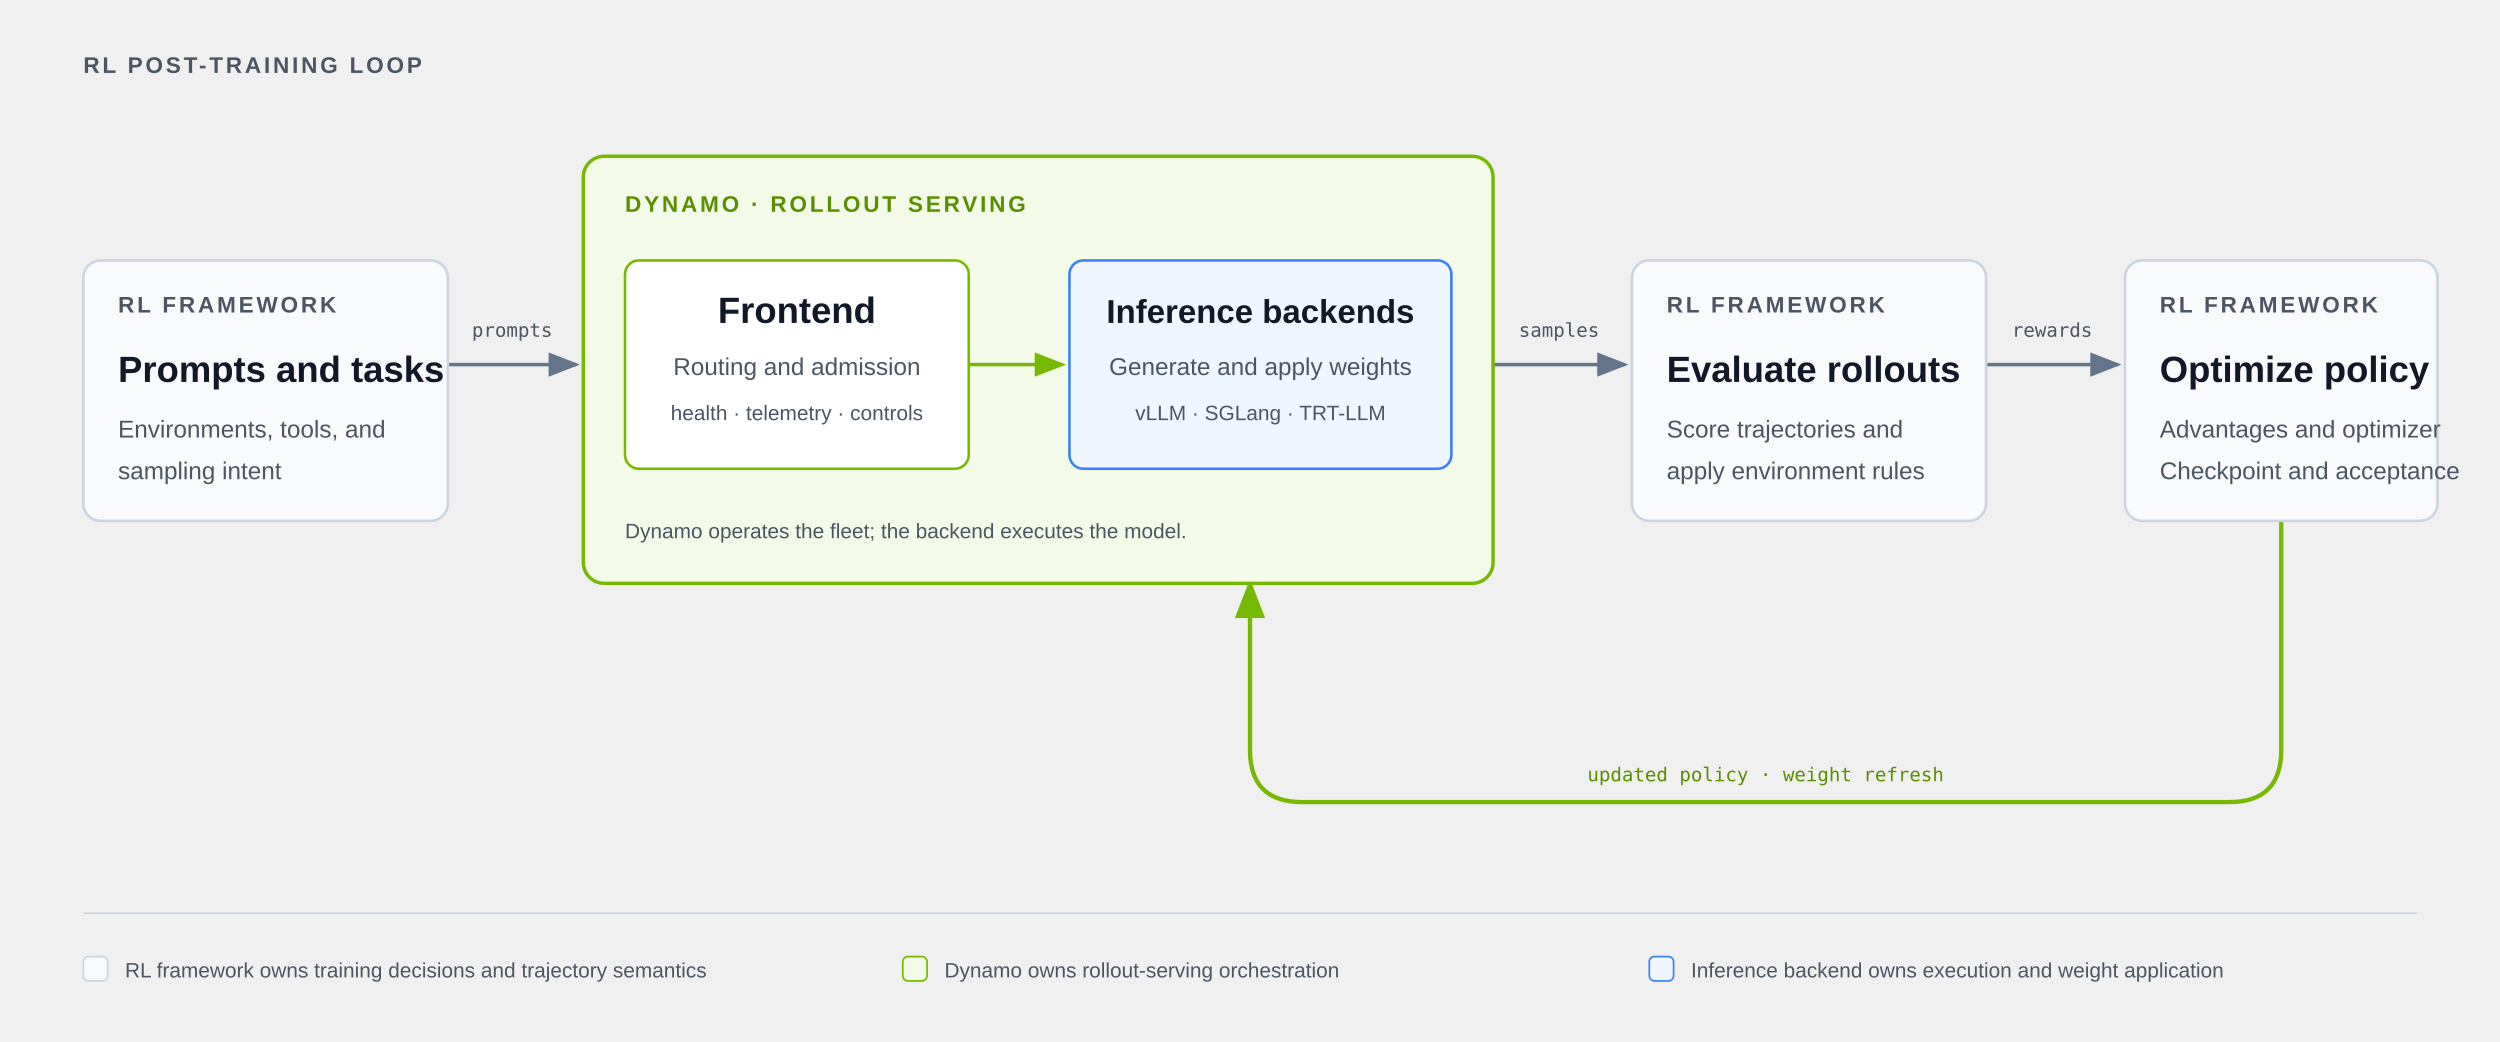
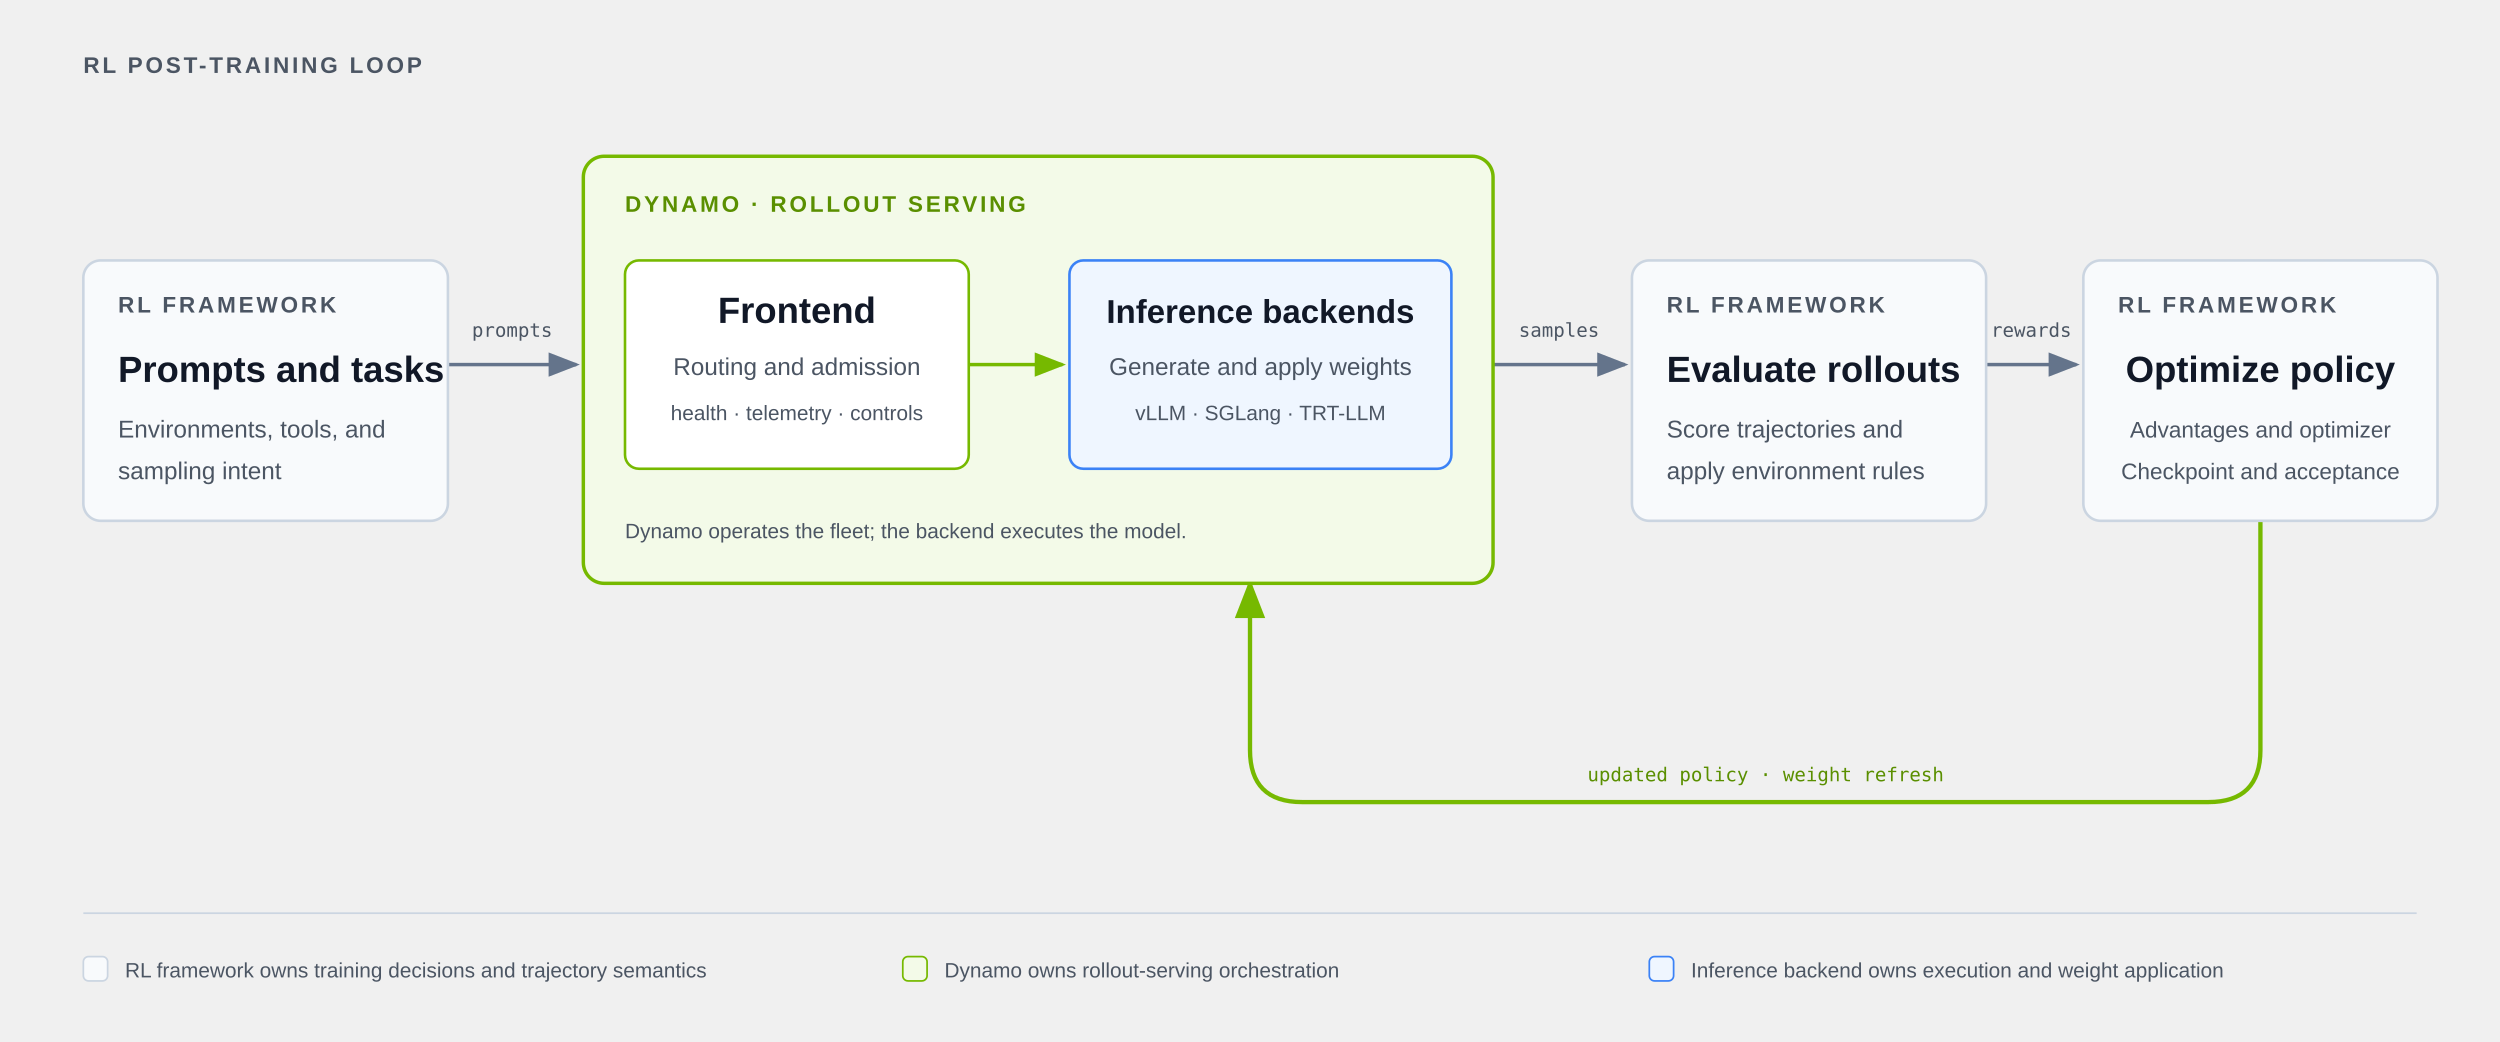
<svg xmlns="http://www.w3.org/2000/svg" width="1440" height="600" viewBox="0 0 1440 600" role="img" aria-labelledby="title description">
  <style>
    text { font-family: Arial, Helvetica, sans-serif; fill: #111827; }
    .muted { fill: #4b5563; }
    .accent { fill: #5a8f00; }
    .line { stroke: #64748b; }
    .line-green { stroke: #76b900; }
    .arrow-head { fill: #64748b; }
    .arrow-head-green { fill: #76b900; }
    .panel { fill: #ffffff; }
    .panel-border { stroke: #cbd5e1; }
    .framework { fill: #f8fafc; stroke: #cbd5e1; }
    .dynamo { fill: #f3fae8; stroke: #76b900; }
    .backend { fill: #eff6ff; stroke: #3b82f6; }
    @media (prefers-color-scheme: dark) {
      text { fill: #f8fafc; }
      .muted { fill: #cbd5e1; }
      .accent { fill: #8ed100; }
      .line { stroke: #94a3b8; }
      .line-green { stroke: #8ed100; }
      .arrow-head { fill: #94a3b8; }
      .arrow-head-green { fill: #8ed100; }
      .panel { fill: #0f172a; }
      .panel-border { stroke: #475569; }
      .framework { fill: #111827; stroke: #475569; }
      .dynamo { fill: #17220d; stroke: #8ed100; }
      .backend { fill: #0f1d33; stroke: #60a5fa; }
    }
    .eyebrow { font-size: 13px; font-weight: 700; letter-spacing: 1.6px; }
    .title { font-size: 21px; font-weight: 700; }
    .inner-title { font-size: 19px; font-weight: 700; }
    .body { font-size: 14px; }
+     .body-compact { font-size: 13px; }
    .small { font-size: 12px; }
    .arrow-label { font-family: ui-monospace, SFMono-Regular, Consolas, monospace; font-size: 11px; }
  </style>
  <defs>
    <marker id="arrow" markerWidth="9" markerHeight="7" refX="8" refY="3.5" orient="auto">
      <path d="M0,0 L9,3.5 L0,7 Z" class="arrow-head" />
    </marker>
    <marker id="arrow-green" markerWidth="9" markerHeight="7" refX="8" refY="3.5" orient="auto">
      <path d="M0,0 L9,3.5 L0,7 Z" class="arrow-head-green" />
    </marker>
  </defs>
  <text x="48" y="42" class="eyebrow muted">RL POST-TRAINING LOOP</text>
  <line x1="258" y1="210" x2="332" y2="210" class="line" stroke-width="2" marker-end="url(#arrow)" />
  <text x="295" y="194" class="arrow-label muted" text-anchor="middle">prompts</text>
  <line x1="860" y1="210" x2="936" y2="210" class="line" stroke-width="2" marker-end="url(#arrow)" />
  <text x="898" y="194" class="arrow-label muted" text-anchor="middle">samples</text>
-   <line x1="1144" y1="210" x2="1220" y2="210" class="line" stroke-width="2" marker-end="url(#arrow)" />
-   <text x="1182" y="194" class="arrow-label muted" text-anchor="middle">rewards</text>
-   <path d="M 1314 300 L 1314 432 Q 1314 462 1284 462 L 750 462 Q 720 462 720 432 L 720 336" fill="none" class="line-green" stroke-width="2.5" marker-end="url(#arrow-green)" />
+   <line x1="1144" y1="210" x2="1196" y2="210" class="line" stroke-width="2" marker-end="url(#arrow)" />
+   <text x="1170" y="194" class="arrow-label muted" text-anchor="middle">rewards</text>
+   <path d="M 1302 300 L 1302 432 Q 1302 462 1272 462 L 750 462 Q 720 462 720 432 L 720 336" fill="none" class="line-green" stroke-width="2.5" marker-end="url(#arrow-green)" />
  <text x="1017" y="450" class="arrow-label accent" text-anchor="middle">updated policy · weight refresh</text>
  <rect x="48" y="150" width="210" height="150" rx="10" class="framework" stroke-width="1.5" />
  <text x="68" y="180" class="eyebrow muted">RL FRAMEWORK</text>
  <text x="68" y="220" class="title">Prompts and tasks</text>
  <text x="68" y="252" class="body muted">Environments, tools, and</text>
  <text x="68" y="276" class="body muted">sampling intent</text>
  <rect x="336" y="90" width="524" height="246" rx="12" class="dynamo" stroke-width="2" />
  <text x="360" y="122" class="eyebrow accent">DYNAMO · ROLLOUT SERVING</text>
  <rect x="360" y="150" width="198" height="120" rx="8" class="panel line-green" stroke-width="1.5" />
  <text x="459" y="186" class="title" text-anchor="middle">Frontend</text>
  <text x="459" y="216" class="body muted" text-anchor="middle">Routing and admission</text>
  <text x="459" y="242" class="small muted" text-anchor="middle">health · telemetry · controls</text>
  <line x1="558" y1="210" x2="612" y2="210" class="line-green" stroke-width="2" marker-end="url(#arrow-green)" />
  <rect x="616" y="150" width="220" height="120" rx="8" class="backend" stroke-width="1.5" />
  <text x="726" y="186" class="inner-title" text-anchor="middle">Inference backends</text>
  <text x="726" y="216" class="body muted" text-anchor="middle">Generate and apply weights</text>
  <text x="726" y="242" class="small muted" text-anchor="middle">vLLM · SGLang · TRT-LLM</text>
  <text x="360" y="310" class="small muted">Dynamo operates the fleet; the backend executes the model.</text>
  <rect x="940" y="150" width="204" height="150" rx="10" class="framework" stroke-width="1.5" />
  <text x="960" y="180" class="eyebrow muted">RL FRAMEWORK</text>
  <text x="960" y="220" class="title">Evaluate rollouts</text>
  <text x="960" y="252" class="body muted">Score trajectories and</text>
  <text x="960" y="276" class="body muted">apply environment rules</text>
-   <rect x="1224" y="150" width="180" height="150" rx="10" class="framework" stroke-width="1.5" />
-   <text x="1244" y="180" class="eyebrow muted">RL FRAMEWORK</text>
-   <text x="1244" y="220" class="title">Optimize policy</text>
-   <text x="1244" y="252" class="body muted">Advantages and optimizer</text>
-   <text x="1244" y="276" class="body muted">Checkpoint and acceptance</text>
+   <rect x="1200" y="150" width="204" height="150" rx="10" class="framework" stroke-width="1.5" />
+   <text x="1220" y="180" class="eyebrow muted">RL FRAMEWORK</text>
+   <text x="1302" y="220" class="title" text-anchor="middle">Optimize policy</text>
+   <text x="1302" y="252" class="body-compact muted" text-anchor="middle">Advantages and optimizer</text>
+   <text x="1302" y="276" class="body-compact muted" text-anchor="middle">Checkpoint and acceptance</text>
  <line x1="48" y1="526" x2="1392" y2="526" class="panel-border" stroke-width="1" />
  <rect x="48" y="551" width="14" height="14" rx="3" class="framework" />
  <text x="72" y="563" class="small muted">RL framework owns training decisions and trajectory semantics</text>
  <rect x="520" y="551" width="14" height="14" rx="3" class="dynamo" />
  <text x="544" y="563" class="small muted">Dynamo owns rollout-serving orchestration</text>
  <rect x="950" y="551" width="14" height="14" rx="3" class="backend" />
  <text x="974" y="563" class="small muted">Inference backend owns execution and weight application</text>
</svg>
